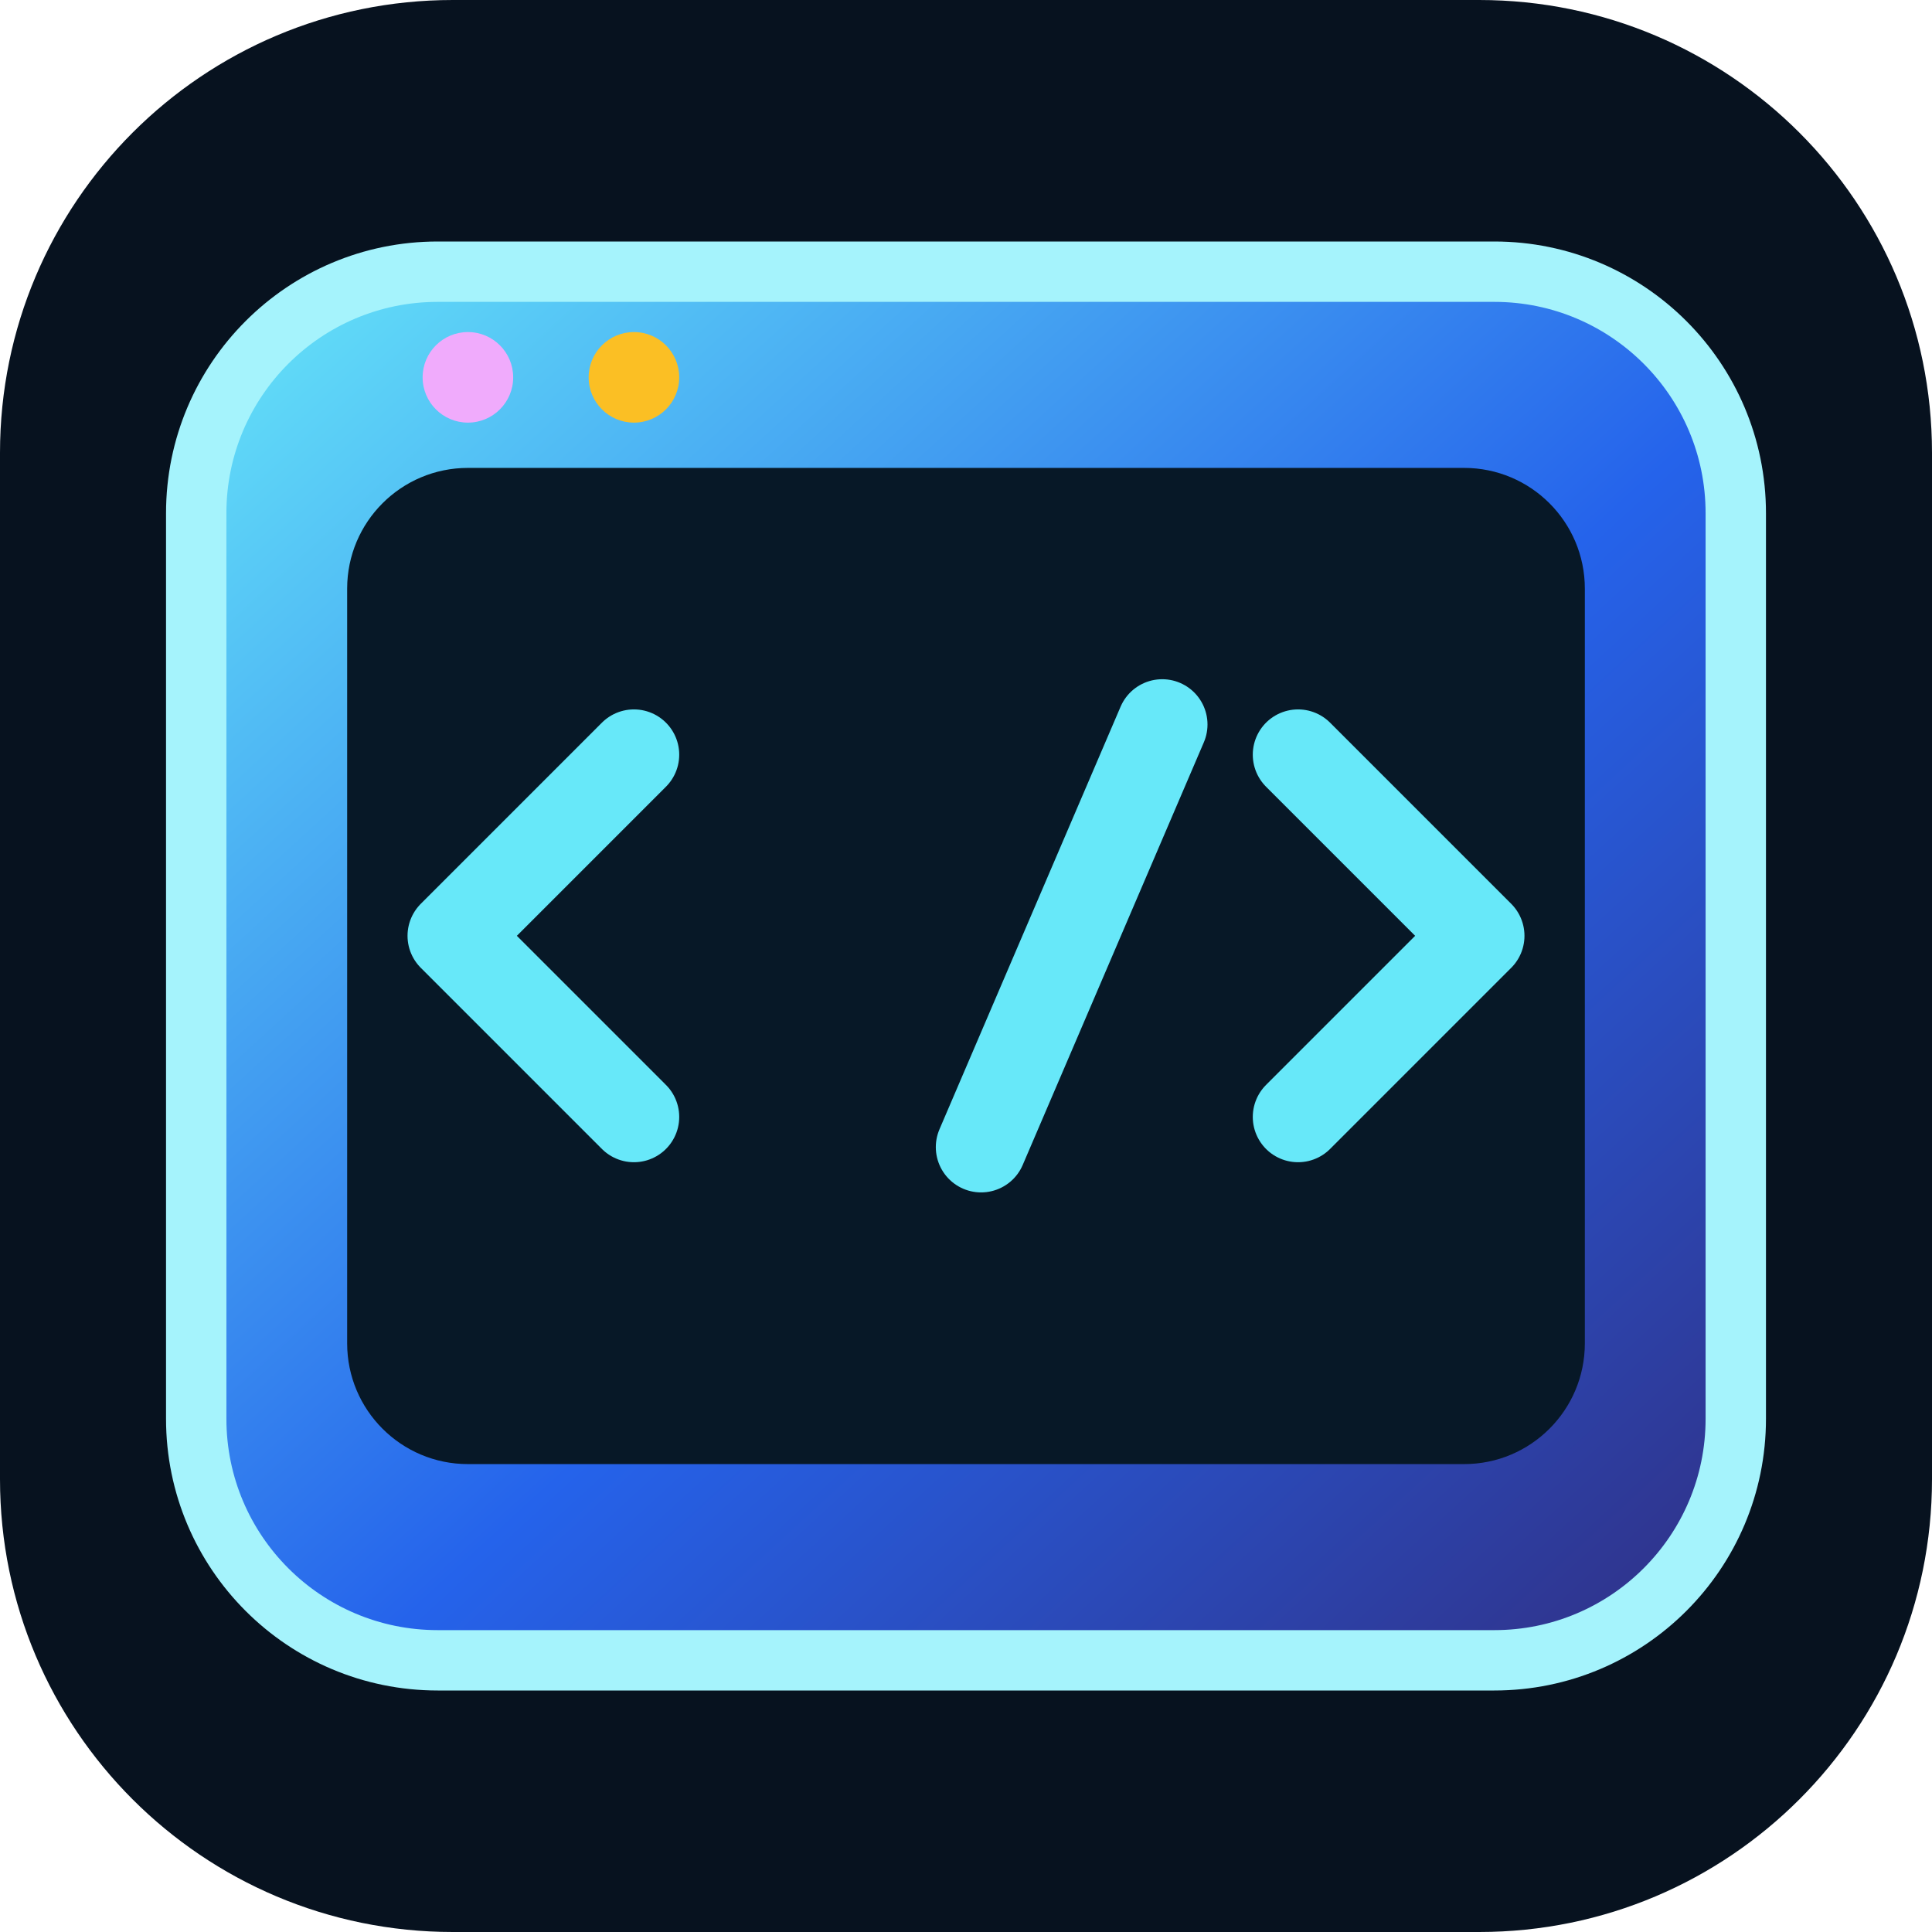
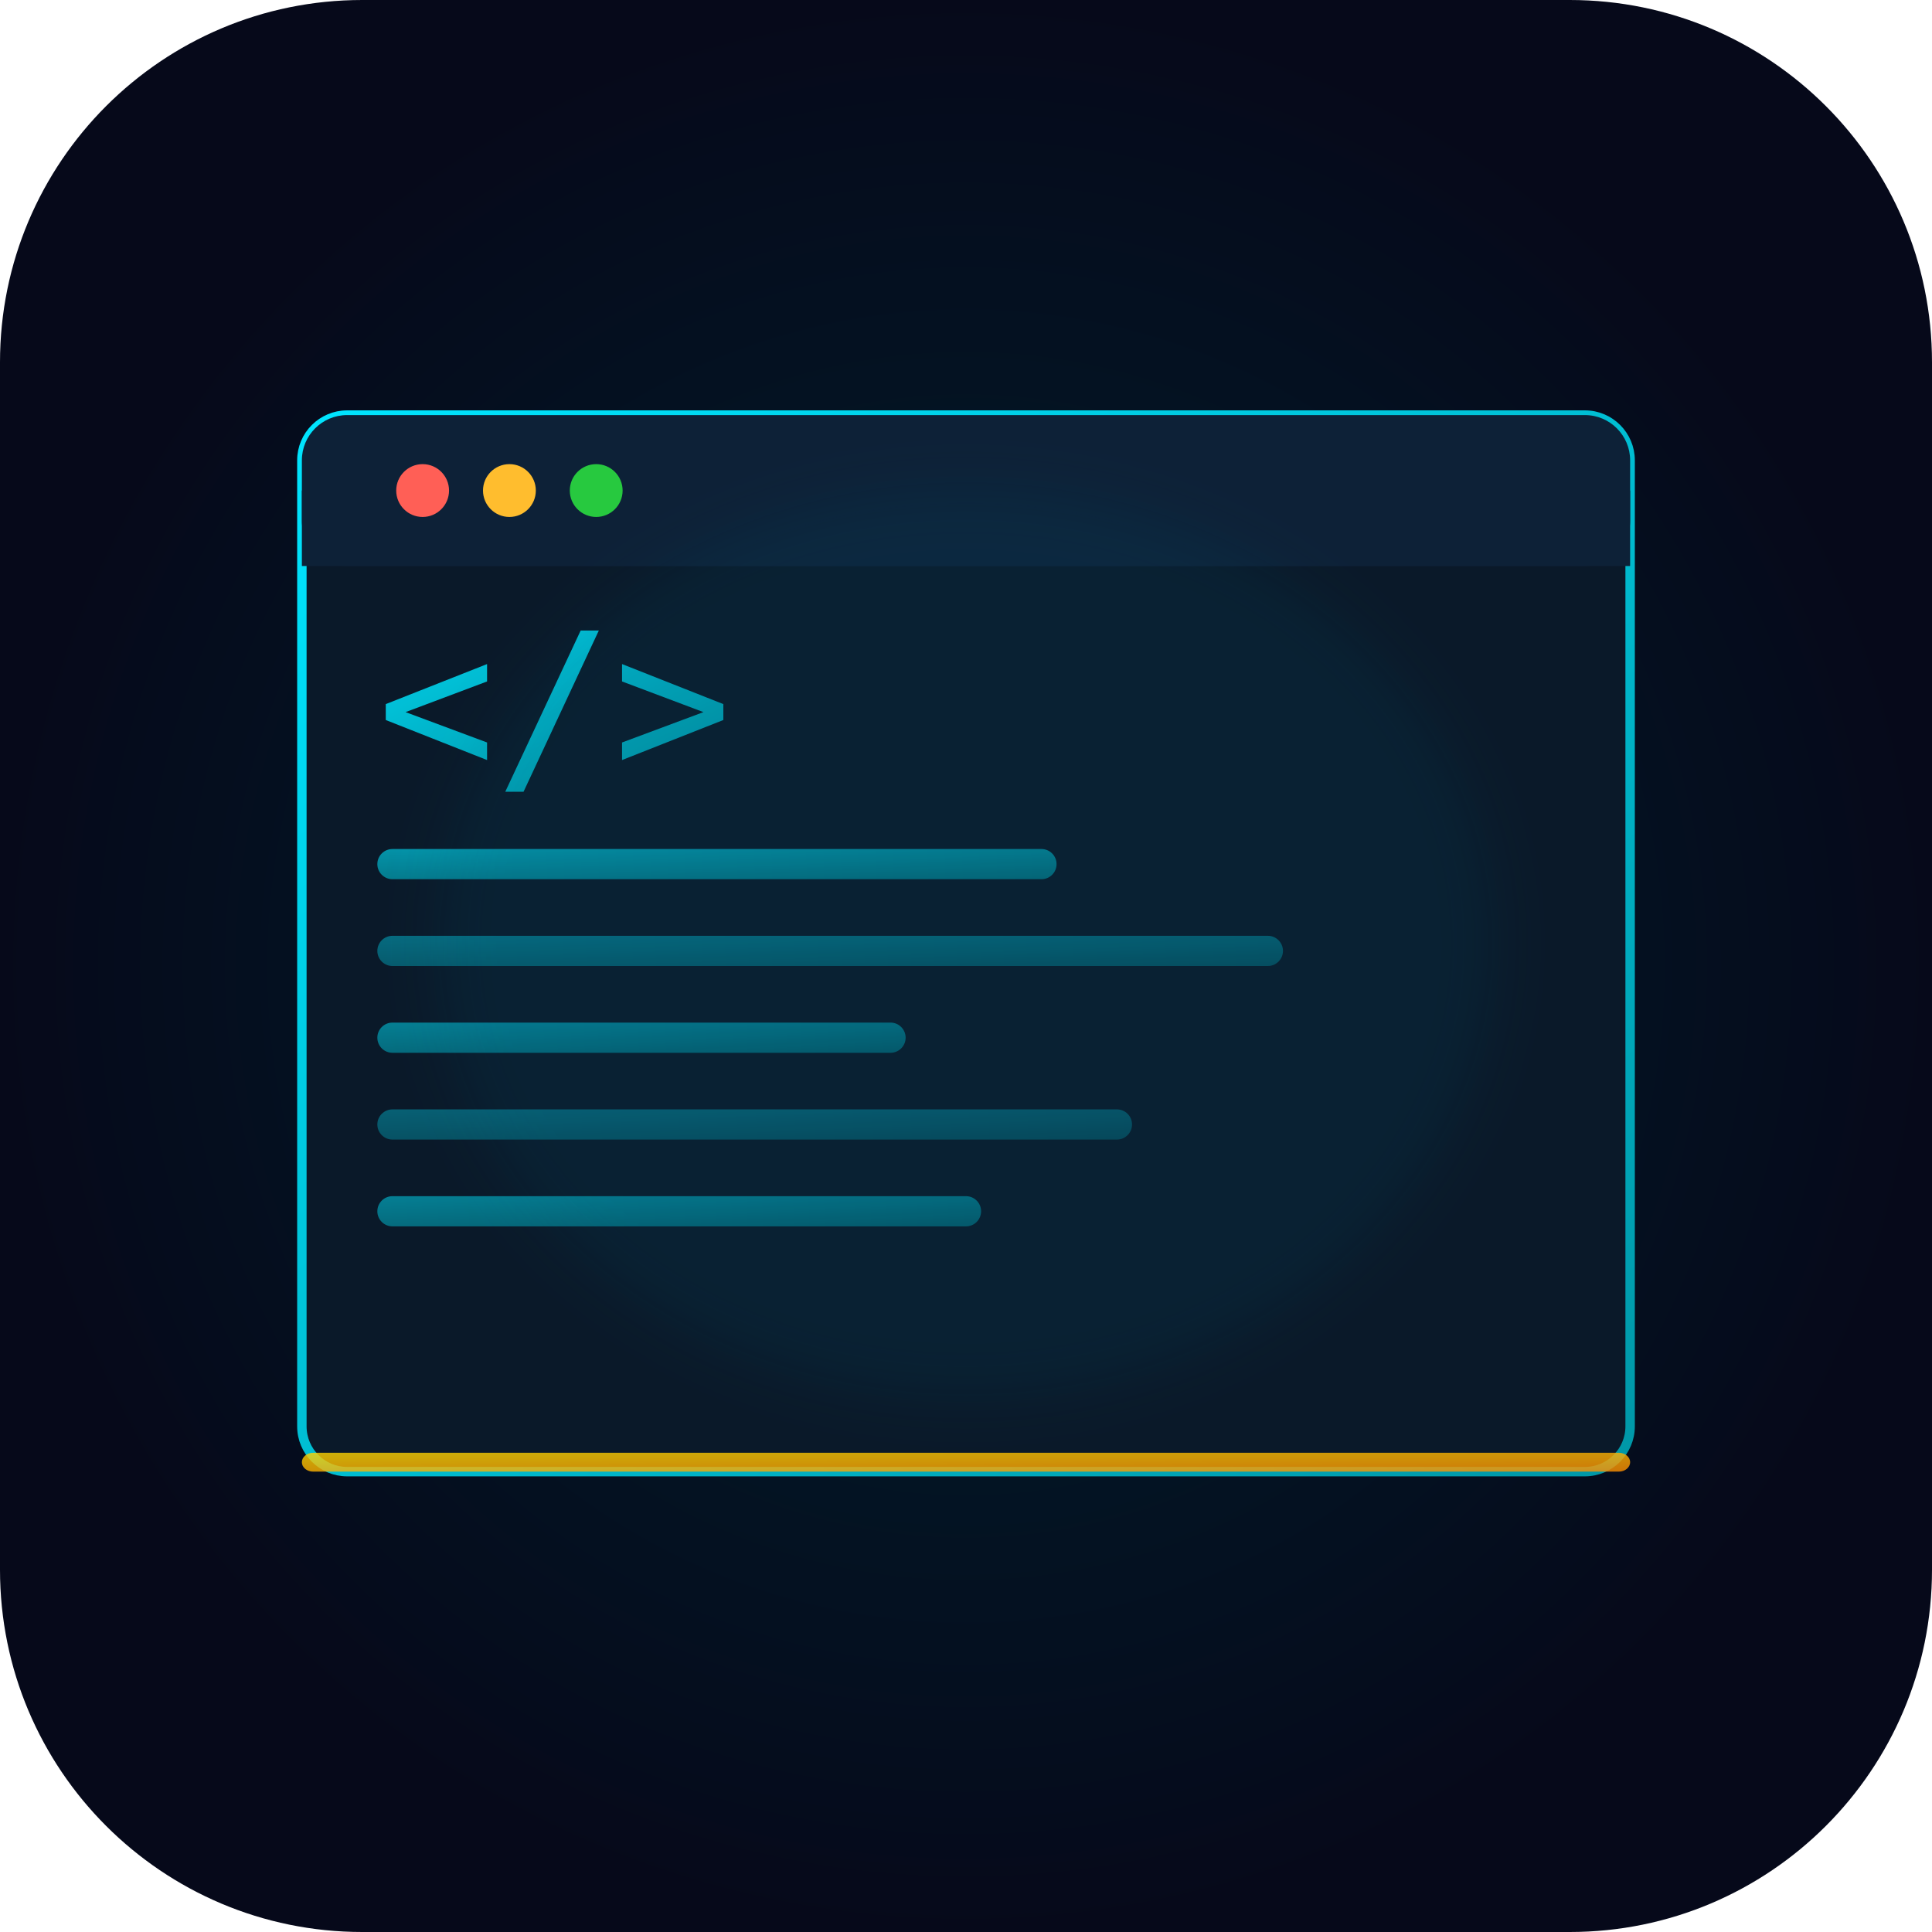
- <svg xmlns="http://www.w3.org/2000/svg" viewBox="0 0 128 128" role="img" aria-label="LeeWay IDE">
+ <svg xmlns="http://www.w3.org/2000/svg" viewBox="0 0 512 512">
  <defs>
-     <linearGradient id="g" x1="0" y1="0" x2="1" y2="1">
-       <stop stop-color="#67e8f9" />
-       <stop offset=".55" stop-color="#2563eb" />
-       <stop offset="1" stop-color="#312e81" />
+     <radialGradient id="bg" cx="50%" cy="50%" r="50%">
+       <stop offset="0%" stop-color="#00202e" />
+       <stop offset="100%" stop-color="#06091a" />
+     </radialGradient>
+     <linearGradient id="code" x1="0%" y1="0%" x2="100%" y2="100%">
+       <stop offset="0%" stop-color="#00e5ff" />
+       <stop offset="100%" stop-color="#0097a7" />
    </linearGradient>
+     <linearGradient id="gold" x1="0%" y1="0%" x2="100%" y2="100%">
+       <stop offset="0%" stop-color="#ffd600" />
+       <stop offset="100%" stop-color="#ff8f00" />
+     </linearGradient>
+     <filter id="blur">
+       <feGaussianBlur stdDeviation="8" />
+     </filter>
  </defs>
-   <rect width="128" height="128" rx="30" fill="#07121f" />
-   <rect x="13" y="18" width="102" height="92" rx="16" fill="url(#g)" stroke="#a5f3fc" stroke-width="4" />
-   <rect x="23" y="31" width="82" height="66" rx="8" fill="#071827" />
-   <path d="m42 50-12 12 12 12M65 76l12-28M86 50l12 12-12 12" fill="none" stroke="#67e8f9" stroke-width="6" stroke-linecap="round" stroke-linejoin="round" />
-   <circle cx="31" cy="25" r="3" fill="#f0abfc" />
-   <circle cx="42" cy="25" r="3" fill="#fbbf24" />
+   <rect width="512" height="512" rx="96" fill="url(#bg)" />
+   <rect x="80" y="110" width="352" height="280" rx="12" fill="#0a1929" stroke="url(#code)" stroke-width="2.5" />
+   <rect x="80" y="110" width="352" height="40" rx="12" fill="#0d2137" />
+   <rect x="80" y="130" width="352" height="20" fill="#0d2137" />
+   <circle cx="112" cy="130" r="7" fill="#ff5f56" />
+   <circle cx="135" cy="130" r="7" fill="#ffbd2e" />
+   <circle cx="158" cy="130" r="7" fill="#27c93f" />
+   <text x="100" y="205" font-family="monospace" font-size="52" fill="url(#code)" opacity="0.9">&lt;/&gt;</text>
+   <rect x="100" y="225" width="180" height="8" rx="4" fill="url(#code)" opacity="0.6" />
+   <rect x="100" y="248" width="240" height="8" rx="4" fill="url(#code)" opacity="0.4" />
+   <rect x="100" y="271" width="140" height="8" rx="4" fill="url(#code)" opacity="0.5" />
+   <rect x="100" y="294" width="200" height="8" rx="4" fill="url(#code)" opacity="0.35" />
+   <rect x="100" y="317" width="160" height="8" rx="4" fill="url(#code)" opacity="0.5" />
+   <rect x="80" y="385" width="352" height="5" rx="3" fill="url(#gold)" opacity="0.8" />
+   <ellipse cx="256" cy="250" rx="140" ry="120" fill="#006080" opacity="0.12" filter="url(#blur)" />
</svg>
